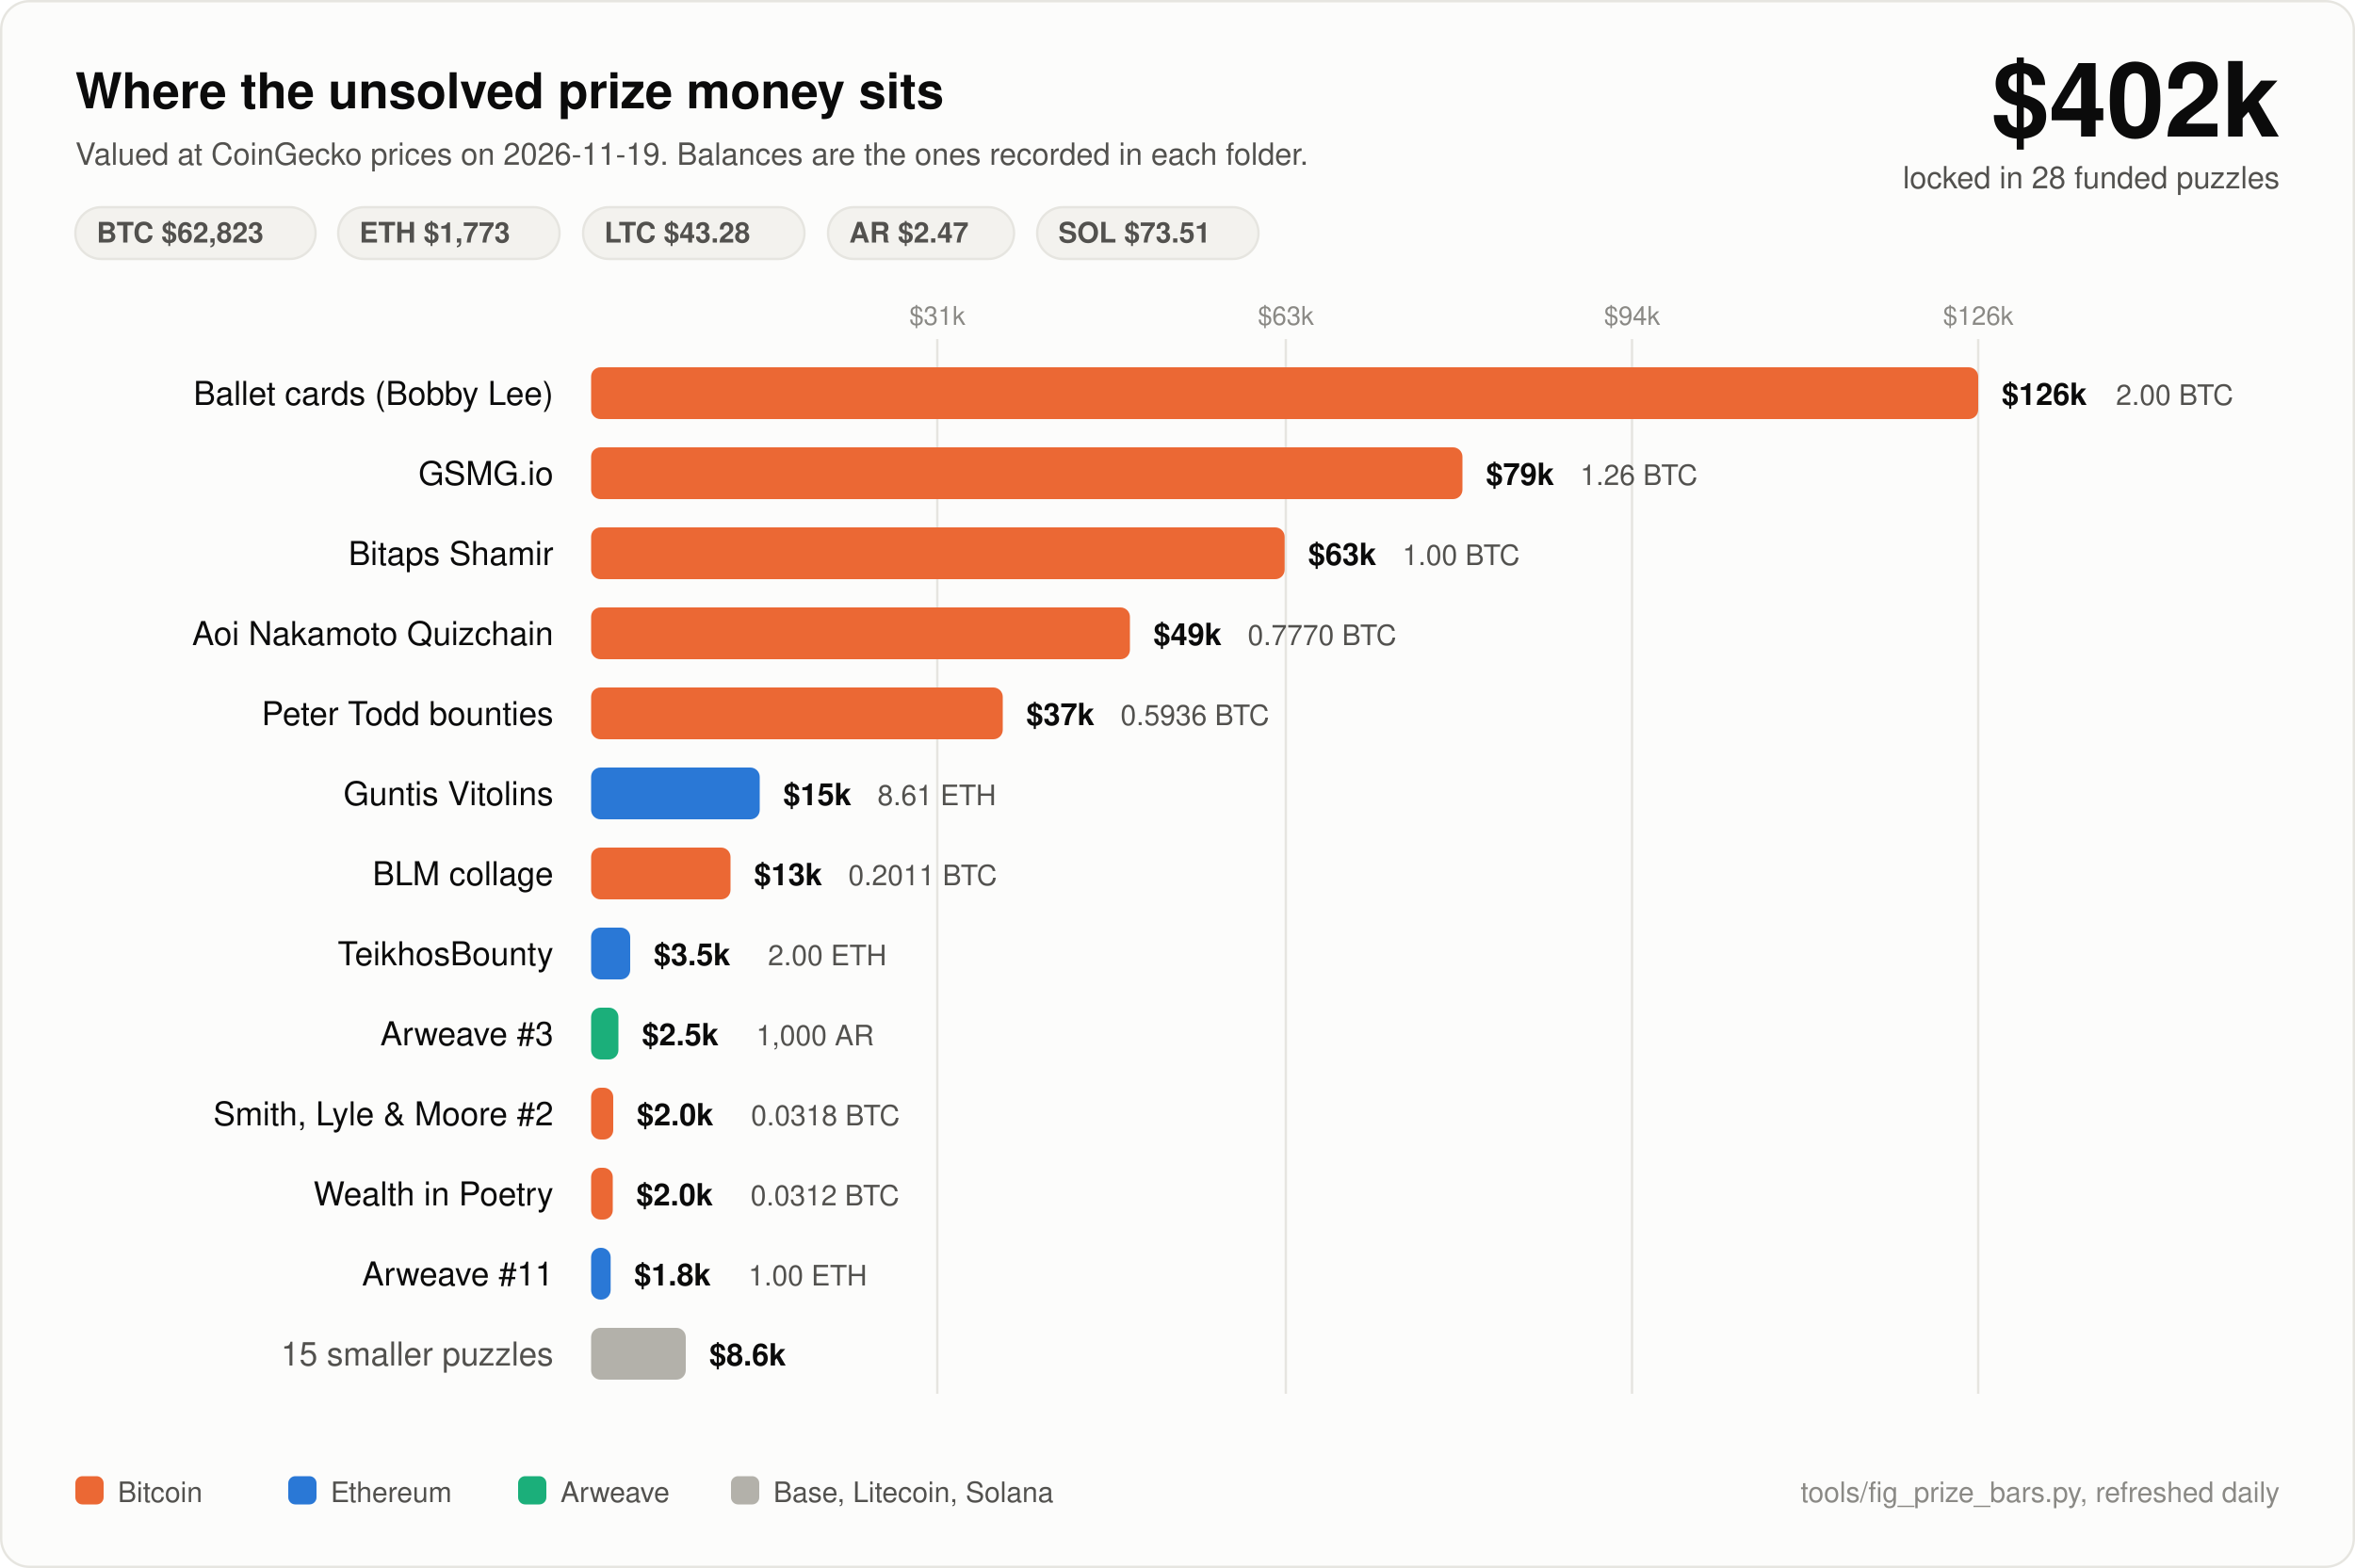
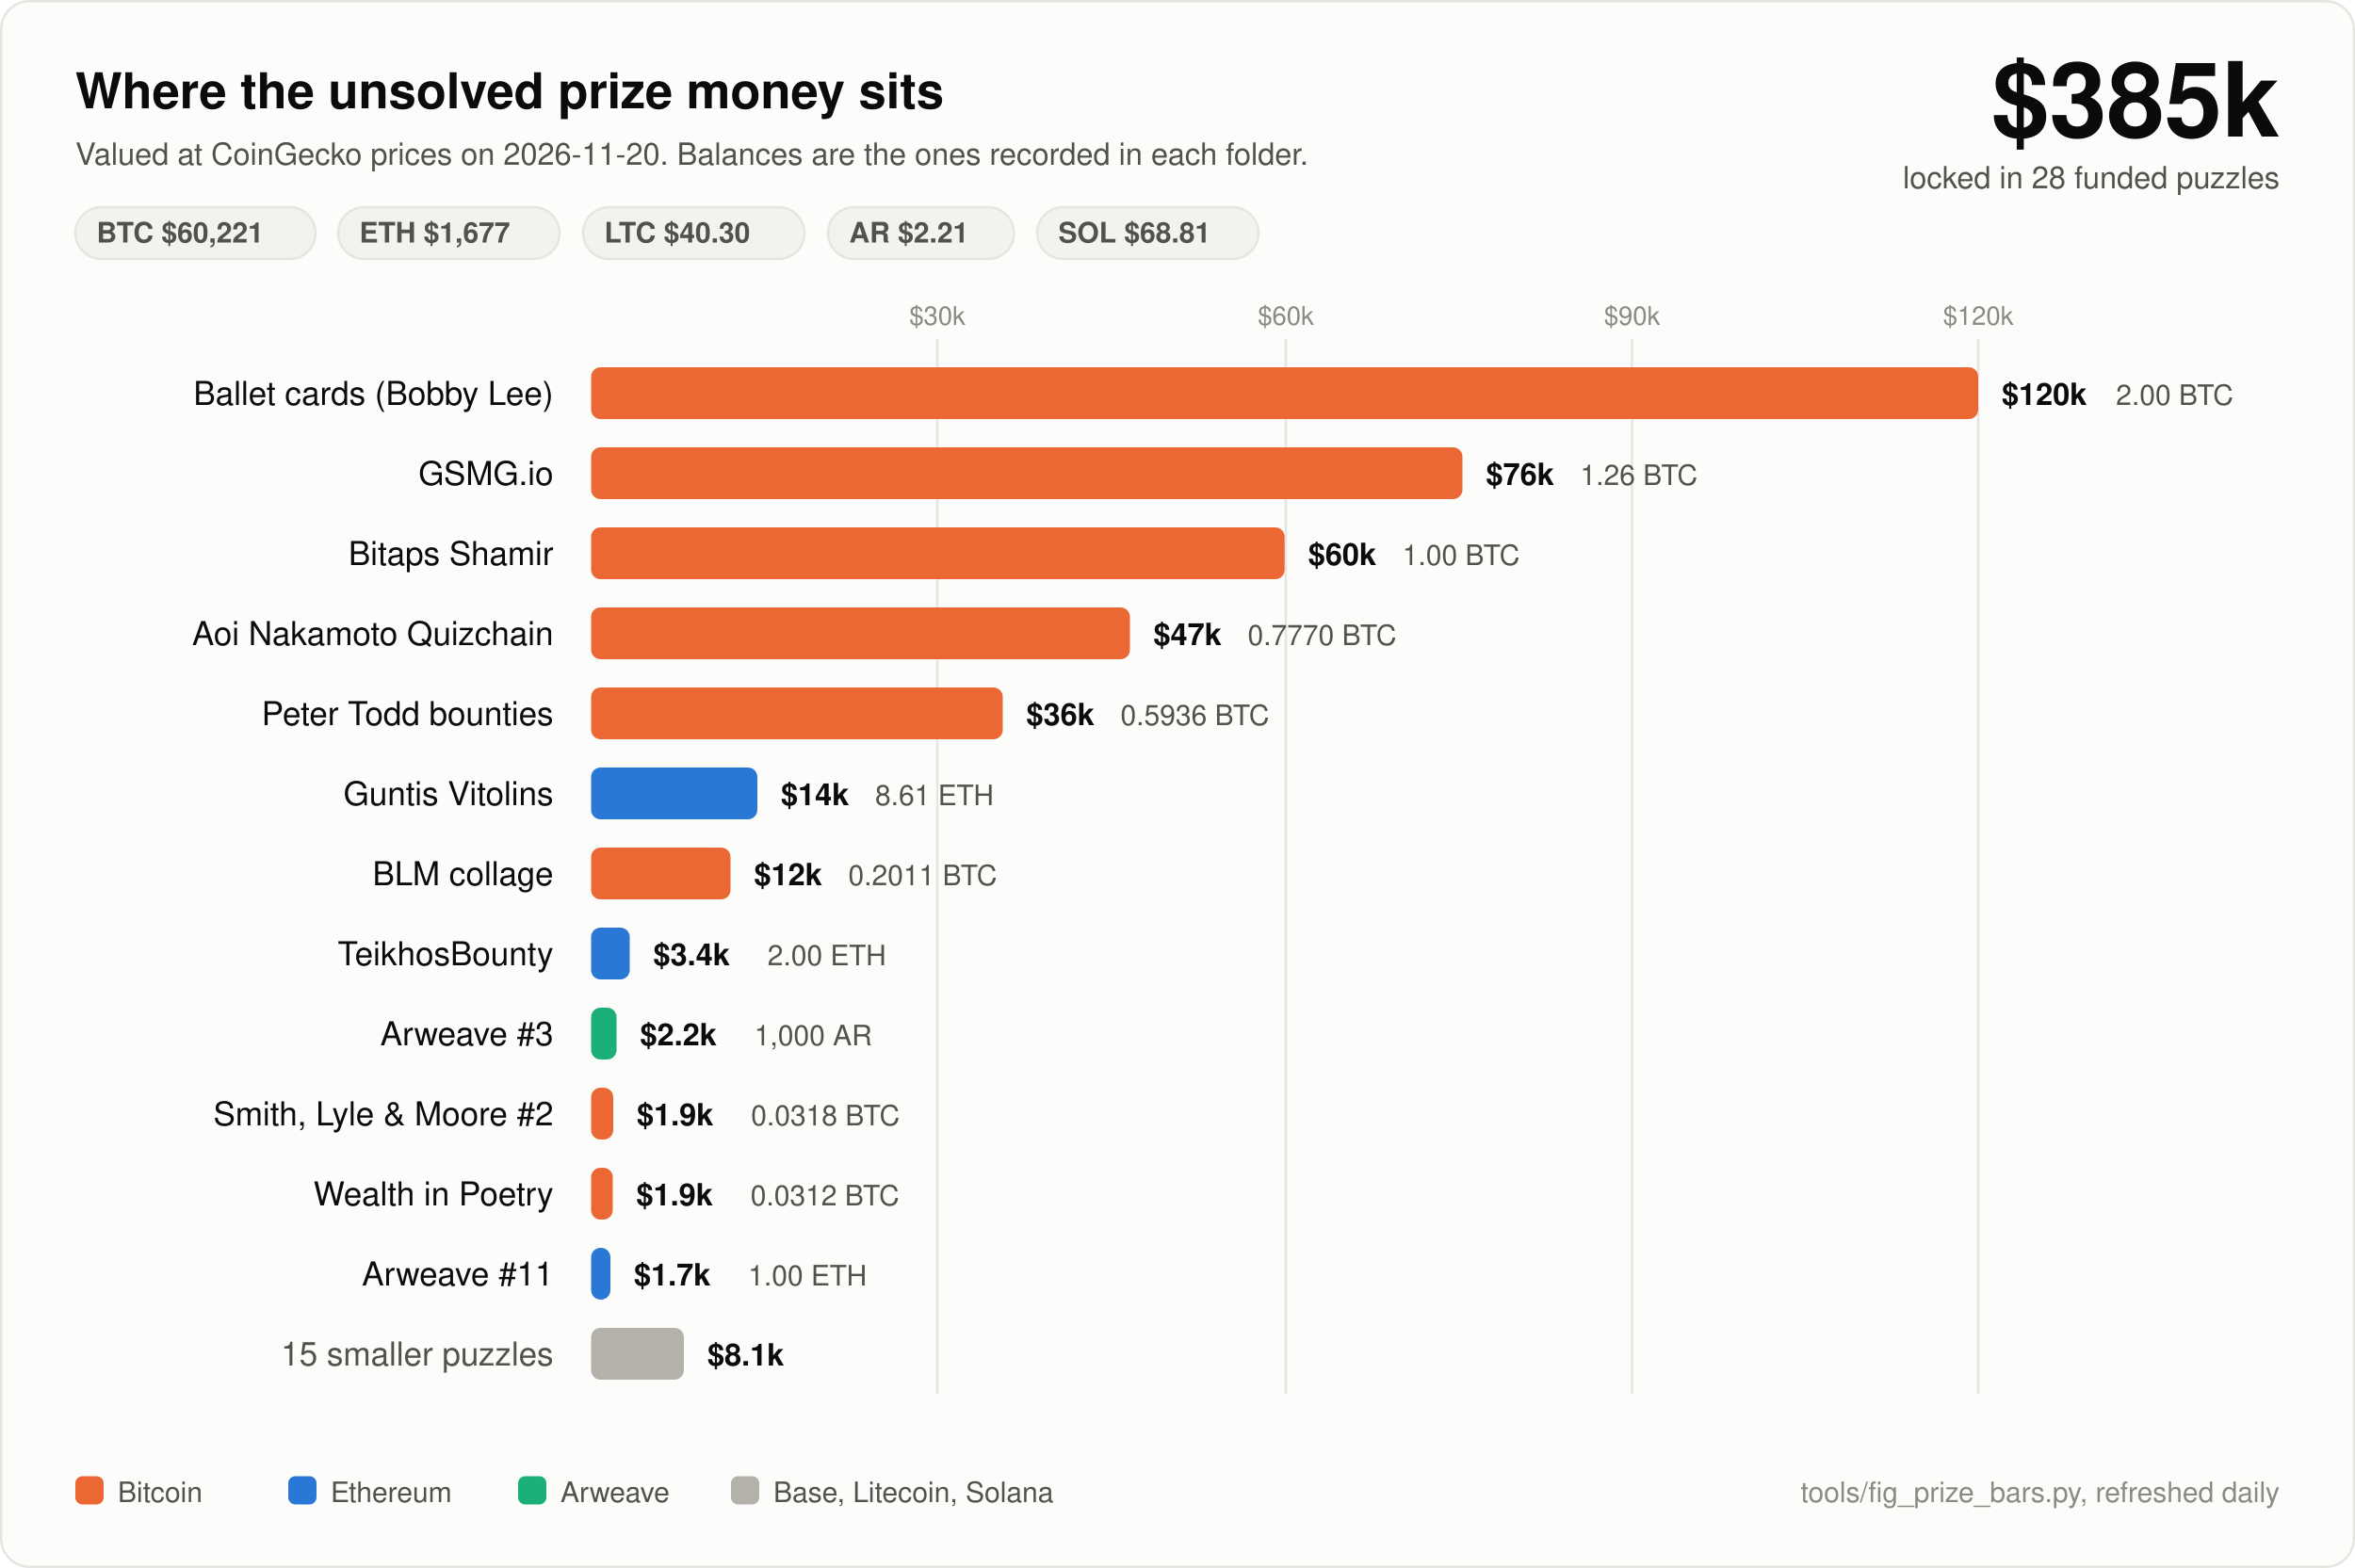
<svg xmlns="http://www.w3.org/2000/svg" width="1000" height="666" viewBox="0 0 1000 666" font-family="ui-sans-serif, -apple-system, Segoe UI, Helvetica, Arial, sans-serif">
  <rect x="0.5" y="0.5" width="999" height="665" rx="12" fill="#fcfcfb" stroke="#e6e5e0" />
  <text x="32" y="46" fill="#0b0b0b" font-size="21" font-weight="700">Where the unsolved prize money sits</text>
-   <text x="32" y="70" fill="#52514e" font-size="13">Valued at CoinGecko prices on 2026-11-19. Balances are the ones recorded in each folder.</text>
-   <text x="968" y="58" fill="#0b0b0b" font-size="44" font-weight="700" text-anchor="end">$402k</text>
+   <text x="32" y="70" fill="#52514e" font-size="13">Valued at CoinGecko prices on 2026-11-20. Balances are the ones recorded in each folder.</text>
+   <text x="968" y="58" fill="#0b0b0b" font-size="44" font-weight="700" text-anchor="end">$385k</text>
  <text x="968" y="80" fill="#52514e" font-size="13" text-anchor="end">locked in 28 funded puzzles</text>
  <rect x="32" y="88" width="102" height="22" rx="11" fill="#f3f2ee" stroke="#e6e5e0" />
-   <text x="41" y="103" fill="#52514e" font-size="12" font-weight="600">BTC $62,823</text>
+   <text x="41" y="103" fill="#52514e" font-size="12" font-weight="600">BTC $60,221</text>
  <rect x="143.6" y="88" width="94" height="22" rx="11" fill="#f3f2ee" stroke="#e6e5e0" />
-   <text x="152.6" y="103" fill="#52514e" font-size="12" font-weight="600">ETH $1,773</text>
+   <text x="152.6" y="103" fill="#52514e" font-size="12" font-weight="600">ETH $1,677</text>
  <rect x="247.6" y="88" width="94" height="22" rx="11" fill="#f3f2ee" stroke="#e6e5e0" />
-   <text x="256.6" y="103" fill="#52514e" font-size="12" font-weight="600">LTC $43.28</text>
+   <text x="256.6" y="103" fill="#52514e" font-size="12" font-weight="600">LTC $40.30</text>
  <rect x="351.6" y="88" width="79" height="22" rx="11" fill="#f3f2ee" stroke="#e6e5e0" />
-   <text x="360.6" y="103" fill="#52514e" font-size="12" font-weight="600">AR $2.47</text>
+   <text x="360.6" y="103" fill="#52514e" font-size="12" font-weight="600">AR $2.21</text>
  <rect x="440.4" y="88" width="94" height="22" rx="11" fill="#f3f2ee" stroke="#e6e5e0" />
-   <text x="449.4" y="103" fill="#52514e" font-size="12" font-weight="600">SOL $73.51</text>
+   <text x="449.4" y="103" fill="#52514e" font-size="12" font-weight="600">SOL $68.81</text>
  <line x1="398" y1="144" x2="398" y2="592" stroke="#e6e5e0" stroke-width="1" />
-   <text x="398" y="138" fill="#8a8985" font-size="11" text-anchor="middle">$31k</text>
+   <text x="398" y="138" fill="#8a8985" font-size="11" text-anchor="middle">$30k</text>
  <line x1="546" y1="144" x2="546" y2="592" stroke="#e6e5e0" stroke-width="1" />
-   <text x="546" y="138" fill="#8a8985" font-size="11" text-anchor="middle">$63k</text>
+   <text x="546" y="138" fill="#8a8985" font-size="11" text-anchor="middle">$60k</text>
  <line x1="693" y1="144" x2="693" y2="592" stroke="#e6e5e0" stroke-width="1" />
-   <text x="693" y="138" fill="#8a8985" font-size="11" text-anchor="middle">$94k</text>
+   <text x="693" y="138" fill="#8a8985" font-size="11" text-anchor="middle">$90k</text>
  <line x1="840" y1="144" x2="840" y2="592" stroke="#e6e5e0" stroke-width="1" />
-   <text x="840" y="138" fill="#8a8985" font-size="11" text-anchor="middle">$126k</text>
+   <text x="840" y="138" fill="#8a8985" font-size="11" text-anchor="middle">$120k</text>
  <text x="235" y="172" fill="#0b0b0b" font-size="14" text-anchor="end">Ballet cards (Bobby Lee)</text>
  <rect x="251" y="156" width="589.0" height="22" rx="4" fill="#eb6834" />
-   <text x="850.0" y="172" fill="#0b0b0b" font-size="13" font-weight="600">$126k</text>
+   <text x="850.0" y="172" fill="#0b0b0b" font-size="13" font-weight="600">$120k</text>
  <text x="898.5" y="172" fill="#52514e" font-size="12">2.00 BTC</text>
  <text x="235" y="206" fill="#0b0b0b" font-size="14" text-anchor="end">GSMG.io</text>
  <rect x="251" y="190" width="370.0" height="22" rx="4" fill="#eb6834" />
-   <text x="631.0" y="206" fill="#0b0b0b" font-size="13" font-weight="600">$79k</text>
+   <text x="631.0" y="206" fill="#0b0b0b" font-size="13" font-weight="600">$76k</text>
  <text x="671.0" y="206" fill="#52514e" font-size="12">1.26 BTC</text>
  <text x="235" y="240" fill="#0b0b0b" font-size="14" text-anchor="end">Bitaps Shamir</text>
  <rect x="251" y="224" width="294.5" height="22" rx="4" fill="#eb6834" />
-   <text x="555.5" y="240" fill="#0b0b0b" font-size="13" font-weight="600">$63k</text>
+   <text x="555.5" y="240" fill="#0b0b0b" font-size="13" font-weight="600">$60k</text>
  <text x="595.5" y="240" fill="#52514e" font-size="12">1.00 BTC</text>
  <text x="235" y="274" fill="#0b0b0b" font-size="14" text-anchor="end">Aoi Nakamoto Quizchain</text>
  <rect x="251" y="258" width="228.8" height="22" rx="4" fill="#eb6834" />
-   <text x="489.8" y="274" fill="#0b0b0b" font-size="13" font-weight="600">$49k</text>
+   <text x="489.8" y="274" fill="#0b0b0b" font-size="13" font-weight="600">$47k</text>
  <text x="529.8" y="274" fill="#52514e" font-size="12">0.7770 BTC</text>
  <text x="235" y="308" fill="#0b0b0b" font-size="14" text-anchor="end">Peter Todd bounties</text>
  <rect x="251" y="292" width="174.8" height="22" rx="4" fill="#eb6834" />
-   <text x="435.8" y="308" fill="#0b0b0b" font-size="13" font-weight="600">$37k</text>
+   <text x="435.8" y="308" fill="#0b0b0b" font-size="13" font-weight="600">$36k</text>
  <text x="475.8" y="308" fill="#52514e" font-size="12">0.5936 BTC</text>
  <text x="235" y="342" fill="#0b0b0b" font-size="14" text-anchor="end">Guntis Vitolins</text>
-   <rect x="251" y="326" width="71.6" height="22" rx="4" fill="#2a78d6" />
-   <text x="332.6" y="342" fill="#0b0b0b" font-size="13" font-weight="600">$15k</text>
-   <text x="372.6" y="342" fill="#52514e" font-size="12">8.61 ETH</text>
+   <rect x="251" y="326" width="70.6" height="22" rx="4" fill="#2a78d6" />
+   <text x="331.6" y="342" fill="#0b0b0b" font-size="13" font-weight="600">$14k</text>
+   <text x="371.6" y="342" fill="#52514e" font-size="12">8.61 ETH</text>
  <text x="235" y="376" fill="#0b0b0b" font-size="14" text-anchor="end">BLM collage</text>
  <rect x="251" y="360" width="59.2" height="22" rx="4" fill="#eb6834" />
-   <text x="320.2" y="376" fill="#0b0b0b" font-size="13" font-weight="600">$13k</text>
+   <text x="320.2" y="376" fill="#0b0b0b" font-size="13" font-weight="600">$12k</text>
  <text x="360.2" y="376" fill="#52514e" font-size="12">0.2011 BTC</text>
  <text x="235" y="410" fill="#0b0b0b" font-size="14" text-anchor="end">TeikhosBounty</text>
-   <rect x="251" y="394" width="16.6" height="22" rx="4" fill="#2a78d6" />
-   <text x="277.6" y="410" fill="#0b0b0b" font-size="13" font-weight="600">$3.5k</text>
-   <text x="326.1" y="410" fill="#52514e" font-size="12">2.00 ETH</text>
+   <rect x="251" y="394" width="16.4" height="22" rx="4" fill="#2a78d6" />
+   <text x="277.4" y="410" fill="#0b0b0b" font-size="13" font-weight="600">$3.4k</text>
+   <text x="325.9" y="410" fill="#52514e" font-size="12">2.00 ETH</text>
  <text x="235" y="444" fill="#0b0b0b" font-size="14" text-anchor="end">Arweave #3</text>
-   <rect x="251" y="428" width="11.6" height="22" rx="4" fill="#1baf7a" />
-   <text x="272.6" y="444" fill="#0b0b0b" font-size="13" font-weight="600">$2.5k</text>
-   <text x="321.1" y="444" fill="#52514e" font-size="12">1,000 AR</text>
+   <rect x="251" y="428" width="10.8" height="22" rx="4" fill="#1baf7a" />
+   <text x="271.8" y="444" fill="#0b0b0b" font-size="13" font-weight="600">$2.2k</text>
+   <text x="320.3" y="444" fill="#52514e" font-size="12">1,000 AR</text>
  <text x="235" y="478" fill="#0b0b0b" font-size="14" text-anchor="end">Smith, Lyle &amp; Moore #2</text>
  <rect x="251" y="462" width="9.4" height="22" rx="4" fill="#eb6834" />
-   <text x="270.4" y="478" fill="#0b0b0b" font-size="13" font-weight="600">$2.0k</text>
+   <text x="270.4" y="478" fill="#0b0b0b" font-size="13" font-weight="600">$1.9k</text>
  <text x="318.9" y="478" fill="#52514e" font-size="12">0.0318 BTC</text>
  <text x="235" y="512" fill="#0b0b0b" font-size="14" text-anchor="end">Wealth in Poetry</text>
  <rect x="251" y="496" width="9.2" height="22" rx="4" fill="#eb6834" />
-   <text x="270.2" y="512" fill="#0b0b0b" font-size="13" font-weight="600">$2.0k</text>
+   <text x="270.2" y="512" fill="#0b0b0b" font-size="13" font-weight="600">$1.9k</text>
  <text x="318.7" y="512" fill="#52514e" font-size="12">0.0312 BTC</text>
  <text x="235" y="546" fill="#0b0b0b" font-size="14" text-anchor="end">Arweave #11</text>
-   <rect x="251" y="530" width="8.3" height="22" rx="4" fill="#2a78d6" />
-   <text x="269.3" y="546" fill="#0b0b0b" font-size="13" font-weight="600">$1.8k</text>
-   <text x="317.8" y="546" fill="#52514e" font-size="12">1.00 ETH</text>
+   <rect x="251" y="530" width="8.2" height="22" rx="4" fill="#2a78d6" />
+   <text x="269.2" y="546" fill="#0b0b0b" font-size="13" font-weight="600">$1.7k</text>
+   <text x="317.7" y="546" fill="#52514e" font-size="12">1.00 ETH</text>
  <text x="235" y="580" fill="#52514e" font-size="14" text-anchor="end">15 smaller puzzles</text>
-   <rect x="251" y="564" width="40.2" height="22" rx="4" fill="#b3b1aa" />
-   <text x="301.2" y="580" fill="#0b0b0b" font-size="13" font-weight="600">$8.6k</text>
+   <rect x="251" y="564" width="39.4" height="22" rx="4" fill="#b3b1aa" />
+   <text x="300.4" y="580" fill="#0b0b0b" font-size="13" font-weight="600">$8.1k</text>
  <rect x="32" y="627" width="12" height="12" rx="3" fill="#eb6834" />
  <text x="50" y="638" fill="#52514e" font-size="12">Bitcoin</text>
  <rect x="122.4" y="627" width="12" height="12" rx="3" fill="#2a78d6" />
  <text x="140.4" y="638" fill="#52514e" font-size="12">Ethereum</text>
  <rect x="220.0" y="627" width="12" height="12" rx="3" fill="#1baf7a" />
  <text x="238.0" y="638" fill="#52514e" font-size="12">Arweave</text>
  <rect x="310.4" y="627" width="12" height="12" rx="3" fill="#b3b1aa" />
  <text x="328.4" y="638" fill="#52514e" font-size="12">Base, Litecoin, Solana</text>
  <text x="968" y="638" fill="#8a8985" font-size="12" text-anchor="end">tools/fig_prize_bars.py, refreshed daily</text>
</svg>
